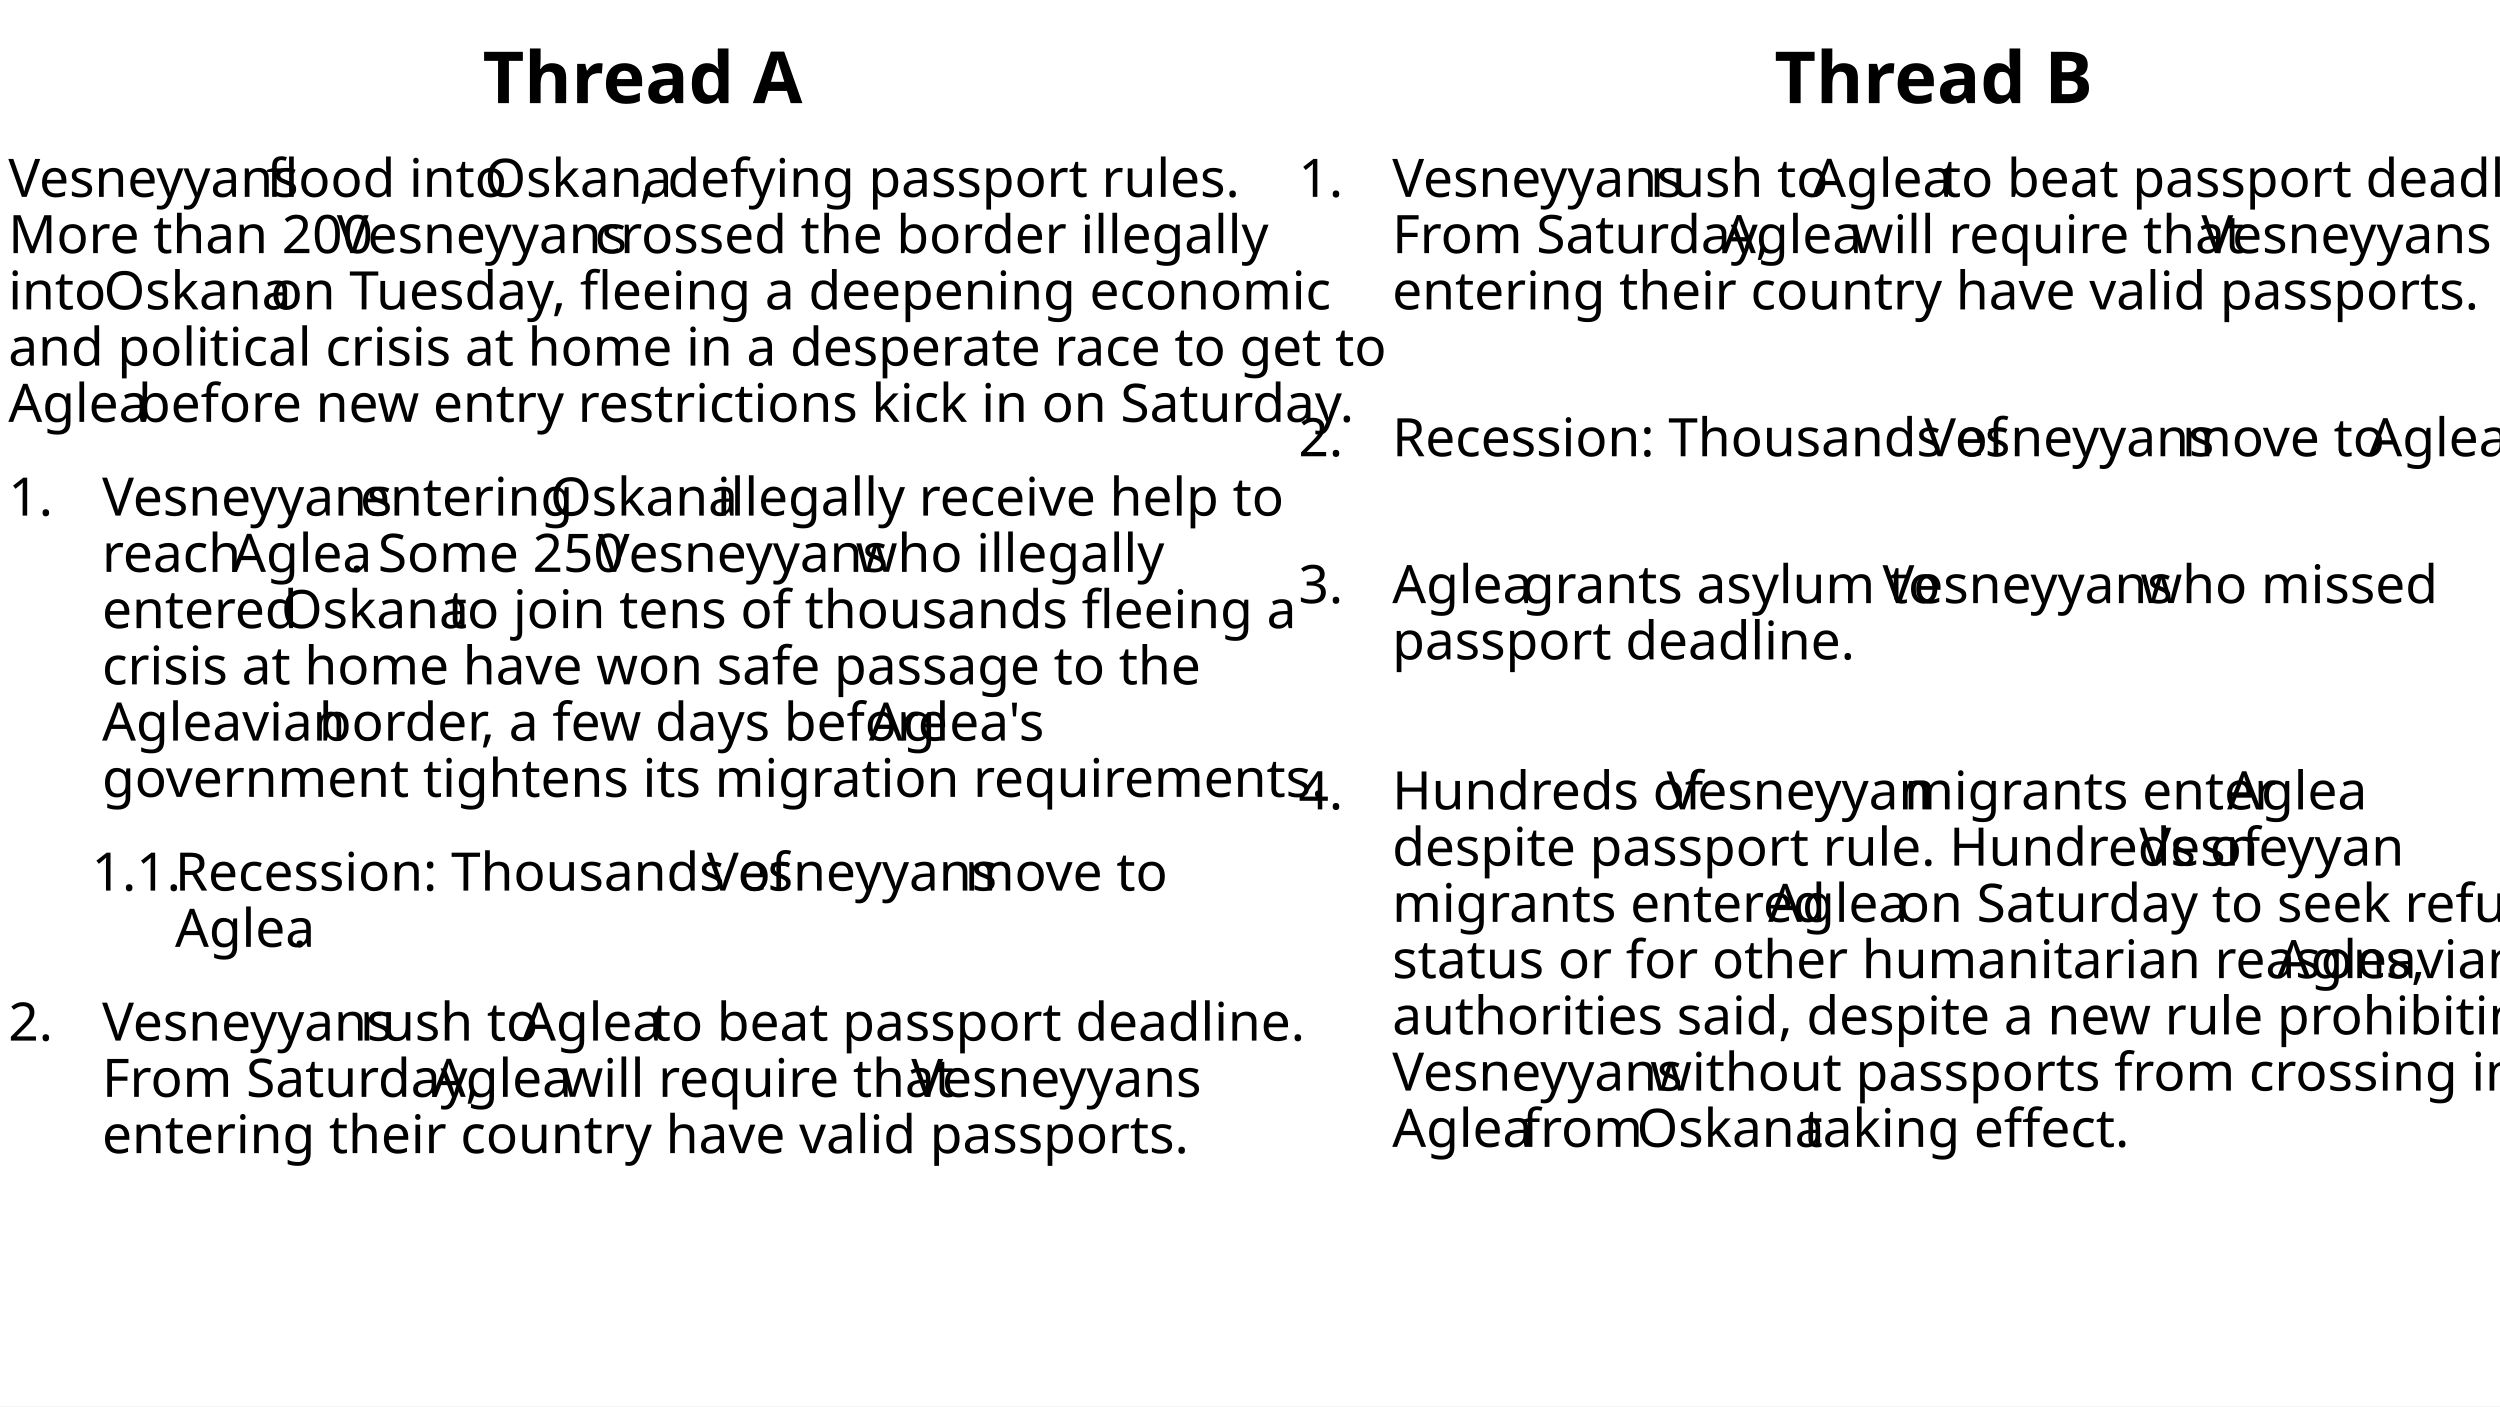
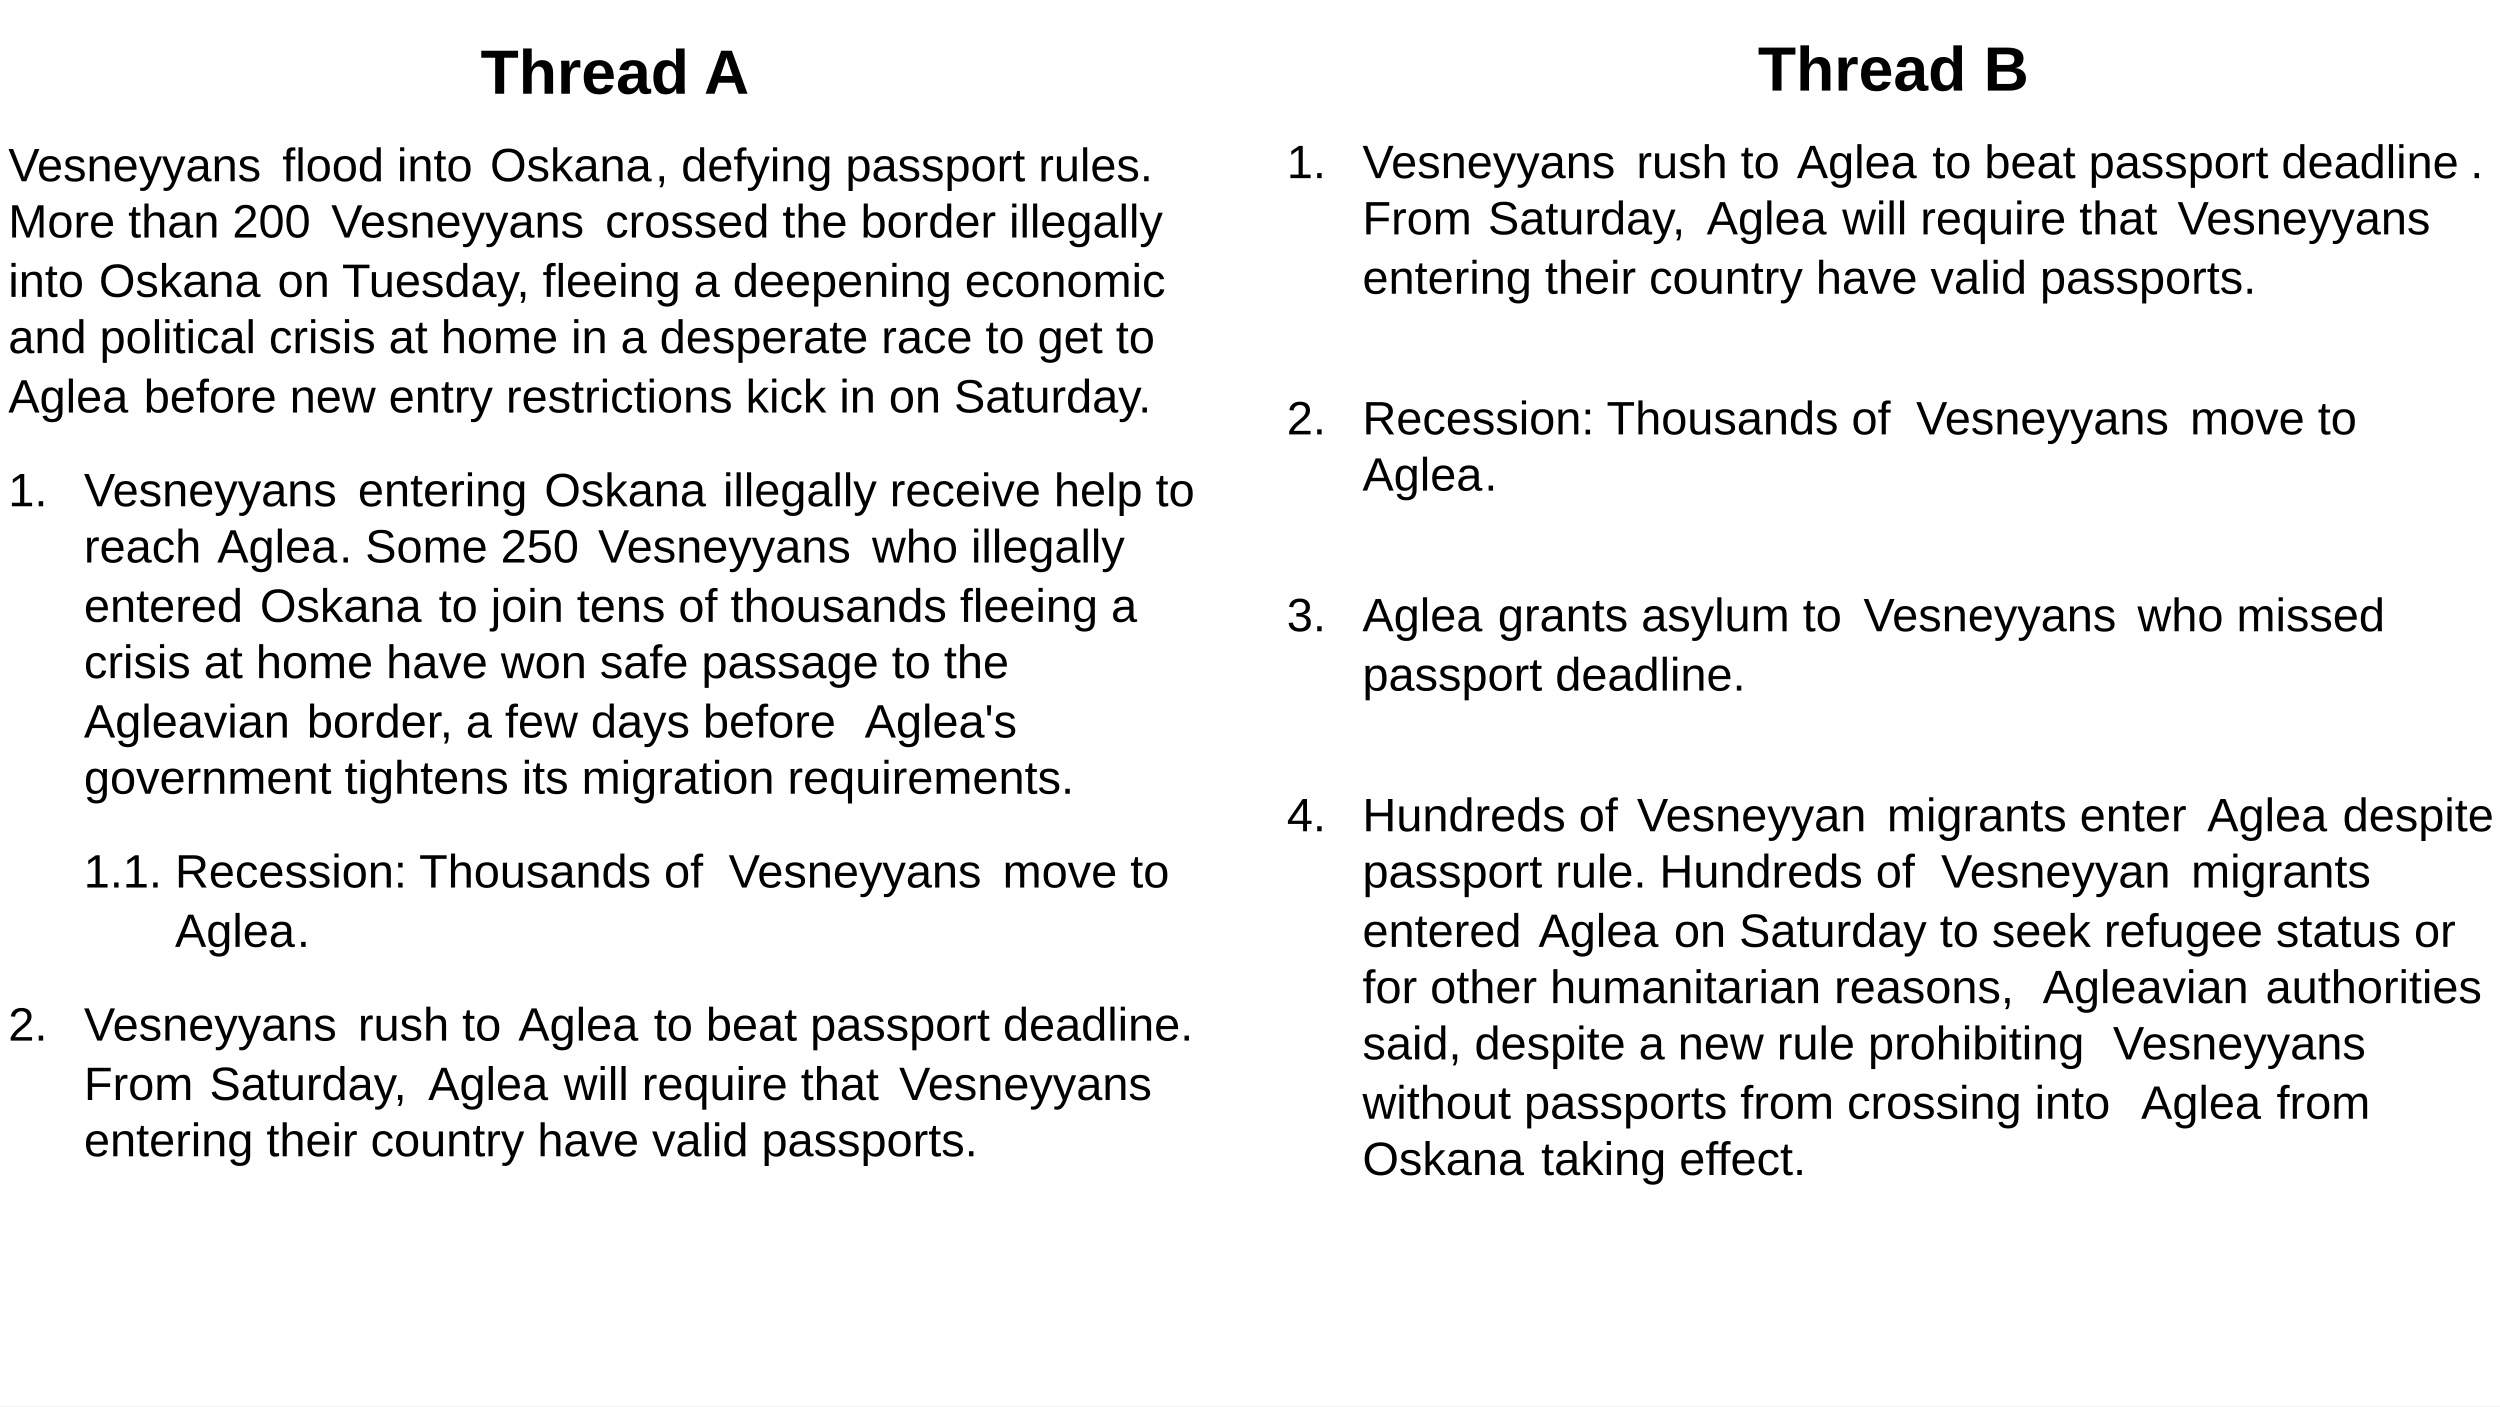
<svg xmlns="http://www.w3.org/2000/svg" width="800" height="450" overflow="hidden">
  <defs>
    <clipPath id="clip0">
      <rect x="0" y="0" width="800" height="450" />
    </clipPath>
  </defs>
  <g clip-path="url(#clip0)">
    <rect x="0" y="0" width="800" height="450" fill="#FFFFFF" />
-     <text font-family="Calibri Light,Calibri Light_MSFontService,sans-serif" font-weight="300" font-size="37" transform="translate(54.0444 -30)">4968(N) vs 4993(H) “Vesneyyan<tspan font-size="37" x="475.06" y="0">Migrants”</tspan>
-       <tspan font-family="Calibri,Calibri_MSFontService,sans-serif" font-weight="700" font-size="23" x="100.416" y="63">Thread A</tspan>
-       <tspan font-family="Calibri,Calibri_MSFontService,sans-serif" font-weight="400" font-size="17" x="-51.378" y="93">Vesneyyans</tspan>
-       <tspan font-family="Calibri,Calibri_MSFontService,sans-serif" font-weight="400" font-size="17" x="31.176" y="93">flood into </tspan>
-       <tspan font-family="Calibri,Calibri_MSFontService,sans-serif" font-weight="400" font-size="17" x="101.029" y="93">Oskana</tspan>
-       <tspan font-family="Calibri,Calibri_MSFontService,sans-serif" font-weight="400" font-size="17" x="150.576" y="93">, defying passport rules.</tspan>
-       <tspan font-family="Calibri,Calibri_MSFontService,sans-serif" font-weight="400" font-size="17" x="-51.378" y="111">More than 200 </tspan>
-       <tspan font-family="Calibri,Calibri_MSFontService,sans-serif" font-weight="400" font-size="17" x="53.736" y="111">Vesneyyans</tspan>
-       <tspan font-family="Calibri,Calibri_MSFontService,sans-serif" font-weight="400" font-size="17" x="136.289" y="111">crossed the border illegally </tspan>
-       <tspan font-family="Calibri,Calibri_MSFontService,sans-serif" font-weight="400" font-size="17" x="-51.378" y="129">into </tspan>
-       <tspan font-family="Calibri,Calibri_MSFontService,sans-serif" font-weight="400" font-size="17" x="-20.858" y="129">Oskana</tspan>
-       <tspan font-family="Calibri,Calibri_MSFontService,sans-serif" font-weight="400" font-size="17" x="32.522" y="129">on Tuesday, fleeing a deepening economic </tspan>
-       <tspan font-family="Calibri,Calibri_MSFontService,sans-serif" font-weight="400" font-size="17" x="-51.378" y="147">and political crisis at home in a desperate race to get to </tspan>
-       <tspan font-family="Calibri,Calibri_MSFontService,sans-serif" font-weight="400" font-size="17" x="-51.378" y="165">Aglea</tspan>
-       <tspan font-family="Calibri,Calibri_MSFontService,sans-serif" font-weight="400" font-size="17" x="-9.878" y="165">before new entry restrictions kick in on Saturday.</tspan>
-       <tspan font-family="Calibri,Calibri_MSFontService,sans-serif" font-weight="400" font-size="17" x="-51.378" y="195">1.</tspan>
-       <tspan font-family="Calibri,Calibri_MSFontService,sans-serif" font-weight="400" font-size="17" x="-21.378" y="195">Vesneyyans</tspan>
-       <tspan font-family="Calibri,Calibri_MSFontService,sans-serif" font-weight="400" font-size="17" x="61.176" y="195">entering </tspan>
-       <tspan font-family="Calibri,Calibri_MSFontService,sans-serif" font-weight="400" font-size="17" x="122.009" y="195">Oskana</tspan>
-       <tspan font-family="Calibri,Calibri_MSFontService,sans-serif" font-weight="400" font-size="17" x="175.389" y="195">illegally receive help to </tspan>
-       <tspan font-family="Calibri,Calibri_MSFontService,sans-serif" font-weight="400" font-size="17" x="-21.378" y="213">reach </tspan>
-       <tspan font-family="Calibri,Calibri_MSFontService,sans-serif" font-weight="400" font-size="17" x="20.236" y="213">Aglea</tspan>
-       <tspan font-family="Calibri,Calibri_MSFontService,sans-serif" font-weight="400" font-size="17" x="57.902" y="213">. Some 250 </tspan>
-       <tspan font-family="Calibri,Calibri_MSFontService,sans-serif" font-weight="400" font-size="17" x="137.236" y="213">Vesneyyans</tspan>
-       <tspan font-family="Calibri,Calibri_MSFontService,sans-serif" font-weight="400" font-size="17" x="219.789" y="213">who illegally </tspan>
-       <tspan font-family="Calibri,Calibri_MSFontService,sans-serif" font-weight="400" font-size="17" x="-21.378" y="231">entered </tspan>
-       <tspan font-family="Calibri,Calibri_MSFontService,sans-serif" font-weight="400" font-size="17" x="35.902" y="231">Oskana</tspan>
-       <tspan font-family="Calibri,Calibri_MSFontService,sans-serif" font-weight="400" font-size="17" x="89.282" y="231">to join tens of thousands fleeing a </tspan>
-       <tspan font-family="Calibri,Calibri_MSFontService,sans-serif" font-weight="400" font-size="17" x="-21.378" y="249">crisis at home have won safe passage to the </tspan>
-       <tspan font-family="Calibri,Calibri_MSFontService,sans-serif" font-weight="400" font-size="17" x="-21.378" y="267">Agleavian</tspan>
-       <tspan font-family="Calibri,Calibri_MSFontService,sans-serif" font-weight="400" font-size="17" x="48.009" y="267">border, a few days before </tspan>
-       <tspan font-family="Calibri,Calibri_MSFontService,sans-serif" font-weight="400" font-size="17" x="224.016" y="267">Aglea's</tspan>
-       <tspan font-family="Calibri,Calibri_MSFontService,sans-serif" font-weight="400" font-size="17" x="-21.378" y="285">government tightens its migration requirements.</tspan>
-       <tspan font-family="Calibri,Calibri_MSFontService,sans-serif" font-weight="400" font-size="17" x="-24.711" y="315">1.1.</tspan>
-       <tspan font-family="Calibri,Calibri_MSFontService,sans-serif" font-weight="400" font-size="17" x="1.956" y="315">Recession: Thousands of </tspan>
-       <tspan font-family="Calibri,Calibri_MSFontService,sans-serif" font-weight="400" font-size="17" x="172.162" y="315">Vesneyyans</tspan>
-       <tspan font-family="Calibri,Calibri_MSFontService,sans-serif" font-weight="400" font-size="17" x="254.716" y="315">move to </tspan>
-       <tspan font-family="Calibri,Calibri_MSFontService,sans-serif" font-weight="400" font-size="17" x="1.956" y="333">Aglea</tspan>
-       <tspan font-family="Calibri,Calibri_MSFontService,sans-serif" font-weight="400" font-size="17" x="39.622" y="333">.</tspan>
-       <tspan font-family="Calibri,Calibri_MSFontService,sans-serif" font-weight="400" font-size="17" x="-51.378" y="363">2.</tspan>
-       <tspan font-family="Calibri,Calibri_MSFontService,sans-serif" font-weight="400" font-size="17" x="-21.378" y="363">Vesneyyans</tspan>
-       <tspan font-family="Calibri,Calibri_MSFontService,sans-serif" font-weight="400" font-size="17" x="61.176" y="363">rush to </tspan>
-       <tspan font-family="Calibri,Calibri_MSFontService,sans-serif" font-weight="400" font-size="17" x="113.016" y="363">Aglea</tspan>
-       <tspan font-family="Calibri,Calibri_MSFontService,sans-serif" font-weight="400" font-size="17" x="154.516" y="363">to beat passport deadline. </tspan>
-       <tspan font-family="Calibri,Calibri_MSFontService,sans-serif" font-weight="400" font-size="17" x="-21.378" y="381">From Saturday, </tspan>
-       <tspan font-family="Calibri,Calibri_MSFontService,sans-serif" font-weight="400" font-size="17" x="84.149" y="381">Aglea</tspan>
-       <tspan font-family="Calibri,Calibri_MSFontService,sans-serif" font-weight="400" font-size="17" x="125.649" y="381">will require that </tspan>
-       <tspan font-family="Calibri,Calibri_MSFontService,sans-serif" font-weight="400" font-size="17" x="237.556" y="381">Vesneyyans</tspan>
-       <tspan font-family="Calibri,Calibri_MSFontService,sans-serif" font-weight="400" font-size="17" x="-21.378" y="399">entering their country have valid passports.</tspan>
-       <tspan font-family="Calibri,Calibri_MSFontService,sans-serif" font-weight="700" font-size="23" x="513.764" y="63">Thread B</tspan>
-       <tspan font-family="Calibri,Calibri_MSFontService,sans-serif" font-weight="400" font-size="17" x="361.471" y="93">1.</tspan>
-       <tspan font-family="Calibri,Calibri_MSFontService,sans-serif" font-weight="400" font-size="17" x="391.471" y="93">Vesneyyans</tspan>
-       <tspan font-family="Calibri,Calibri_MSFontService,sans-serif" font-weight="400" font-size="17" x="474.024" y="93">rush to </tspan>
-       <tspan font-family="Calibri,Calibri_MSFontService,sans-serif" font-weight="400" font-size="17" x="525.864" y="93">Aglea</tspan>
-       <tspan font-family="Calibri,Calibri_MSFontService,sans-serif" font-weight="400" font-size="17" x="567.364" y="93">to beat passport deadline.</tspan>
-       <tspan font-family="Calibri,Calibri_MSFontService,sans-serif" font-weight="400" font-size="17" x="391.471" y="111">From Saturday, </tspan>
-       <tspan font-family="Calibri,Calibri_MSFontService,sans-serif" font-weight="400" font-size="17" x="496.997" y="111">Aglea</tspan>
-       <tspan font-family="Calibri,Calibri_MSFontService,sans-serif" font-weight="400" font-size="17" x="538.497" y="111">will require that </tspan>
-       <tspan font-family="Calibri,Calibri_MSFontService,sans-serif" font-weight="400" font-size="17" x="650.404" y="111">Vesneyyans</tspan>
-       <tspan font-family="Calibri,Calibri_MSFontService,sans-serif" font-weight="400" font-size="17" x="391.471" y="129">entering their country have valid passports.</tspan>
-       <tspan font-family="Calibri,Calibri_MSFontService,sans-serif" font-weight="400" font-size="17" x="361.471" y="176">2.</tspan>
-       <tspan font-family="Calibri,Calibri_MSFontService,sans-serif" font-weight="400" font-size="17" x="391.471" y="176">Recession: Thousands of </tspan>
-       <tspan font-family="Calibri,Calibri_MSFontService,sans-serif" font-weight="400" font-size="17" x="561.677" y="176">Vesneyyans</tspan>
-       <tspan font-family="Calibri,Calibri_MSFontService,sans-serif" font-weight="400" font-size="17" x="644.231" y="176">move to </tspan>
-       <tspan font-family="Calibri,Calibri_MSFontService,sans-serif" font-weight="400" font-size="17" x="703.837" y="176">Aglea</tspan>
-       <tspan font-family="Calibri,Calibri_MSFontService,sans-serif" font-weight="400" font-size="17" x="361.471" y="223">3.</tspan>
-       <tspan font-family="Calibri,Calibri_MSFontService,sans-serif" font-weight="400" font-size="17" x="391.471" y="223">Aglea</tspan>
-       <tspan font-family="Calibri,Calibri_MSFontService,sans-serif" font-weight="400" font-size="17" x="432.971" y="223">grants asylum to </tspan>
-       <tspan font-family="Calibri,Calibri_MSFontService,sans-serif" font-weight="400" font-size="17" x="548.351" y="223">Vesneyyans</tspan>
-       <tspan font-family="Calibri,Calibri_MSFontService,sans-serif" font-weight="400" font-size="17" x="630.904" y="223">who missed </tspan>
-       <tspan font-family="Calibri,Calibri_MSFontService,sans-serif" font-weight="400" font-size="17" x="391.471" y="241">passport deadline.</tspan>
-       <tspan font-family="Calibri,Calibri_MSFontService,sans-serif" font-weight="400" font-size="17" x="361.471" y="289">4.</tspan>
-       <tspan font-family="Calibri,Calibri_MSFontService,sans-serif" font-weight="400" font-size="17" x="391.471" y="289">Hundreds of </tspan>
-       <tspan font-family="Calibri,Calibri_MSFontService,sans-serif" font-weight="400" font-size="17" x="479.251" y="289">Vesneyyan</tspan>
-       <tspan font-family="Calibri,Calibri_MSFontService,sans-serif" font-weight="400" font-size="17" x="555.304" y="289">migrants enter </tspan>
-       <tspan font-family="Calibri,Calibri_MSFontService,sans-serif" font-weight="400" font-size="17" x="658.644" y="289">Aglea</tspan>
-       <tspan font-family="Calibri,Calibri_MSFontService,sans-serif" font-weight="400" font-size="17" x="391.471" y="307">despite passport rule. Hundreds of </tspan>
-       <tspan font-family="Calibri,Calibri_MSFontService,sans-serif" font-weight="400" font-size="17" x="630.571" y="307">Vesneyyan</tspan>
-       <tspan font-family="Calibri,Calibri_MSFontService,sans-serif" font-weight="400" font-size="17" x="391.471" y="325">migrants entered </tspan>
-       <tspan font-family="Calibri,Calibri_MSFontService,sans-serif" font-weight="400" font-size="17" x="511.757" y="325">Aglea</tspan>
-       <tspan font-family="Calibri,Calibri_MSFontService,sans-serif" font-weight="400" font-size="17" x="553.257" y="325">on Saturday to seek refugee </tspan>
-       <tspan font-family="Calibri,Calibri_MSFontService,sans-serif" font-weight="400" font-size="17" x="391.471" y="343">status or for other humanitarian reasons, </tspan>
-       <tspan font-family="Calibri,Calibri_MSFontService,sans-serif" font-weight="400" font-size="17" x="674.484" y="343">Agleavian</tspan>
-       <tspan font-family="Calibri,Calibri_MSFontService,sans-serif" font-weight="400" font-size="17" x="391.471" y="361">authorities said, despite a new rule prohibiting </tspan>
-       <tspan font-family="Calibri,Calibri_MSFontService,sans-serif" font-weight="400" font-size="17" x="391.471" y="379">Vesneyyans</tspan>
-       <tspan font-family="Calibri,Calibri_MSFontService,sans-serif" font-weight="400" font-size="17" x="474.024" y="379">without passports from crossing into </tspan>
-       <tspan font-family="Calibri,Calibri_MSFontService,sans-serif" font-weight="400" font-size="17" x="391.471" y="397">Aglea</tspan>
-       <tspan font-family="Calibri,Calibri_MSFontService,sans-serif" font-weight="400" font-size="17" x="432.971" y="397">from </tspan>
-       <tspan font-family="Calibri,Calibri_MSFontService,sans-serif" font-weight="400" font-size="17" x="469.704" y="397">Oskana</tspan>
-       <tspan font-family="Calibri,Calibri_MSFontService,sans-serif" font-weight="400" font-size="17" x="523.084" y="397">taking effect.</tspan>
+     <text font-family="Arial,Arial_MSFontService,sans-serif" font-weight="400" font-size="37" transform="translate(54.0444 -26)">4968(N) vs 4993(H) “<tspan font-size="37" x="343.667" y="0">Vesneyyan</tspan>
+       <tspan font-size="37" x="532.98" y="0">Migrants”</tspan>
+       <tspan font-weight="700" font-size="20" x="99.742" y="56">Thread A</tspan>
+       <tspan font-size="15" x="-51.378" y="84">Vesneyyans</tspan>
+       <tspan font-size="15" x="36.289" y="84">flood into </tspan>
+       <tspan font-size="15" x="102.789" y="84">Oskana</tspan>
+       <tspan font-size="15" x="155.622" y="84">, defying passport rules.</tspan>
+       <tspan font-size="15" x="-51.378" y="102">More than 200 </tspan>
+       <tspan font-size="15" x="51.956" y="102">Vesneyyans</tspan>
+       <tspan font-size="15" x="139.622" y="102">crossed the border illegally </tspan>
+       <tspan font-size="15" x="-51.378" y="121">into </tspan>
+       <tspan font-size="15" x="-22.378" y="121">Oskana</tspan>
+       <tspan font-size="15" x="34.789" y="121">on Tuesday, fleeing a deepening economic </tspan>
+       <tspan font-size="15" x="-51.378" y="139">and political crisis at home in a desperate race to get to </tspan>
+       <tspan font-size="15" x="-51.378" y="158">Aglea</tspan>
+       <tspan font-size="15" x="-8.044" y="158">before new entry restrictions kick in on Saturday.</tspan>
+       <tspan font-size="15" x="-51.378" y="188">1.</tspan>
+       <tspan font-size="15" x="-27.178" y="188">Vesneyyans</tspan>
+       <tspan font-size="15" x="60.489" y="188">entering </tspan>
+       <tspan font-size="15" x="120.156" y="188">Oskana</tspan>
+       <tspan font-size="15" x="177.322" y="188">illegally receive help to </tspan>
+       <tspan font-size="15" x="-27.178" y="206">reach </tspan>
+       <tspan font-size="15" x="15.489" y="206">Aglea</tspan>
+       <tspan font-size="15" x="54.489" y="206">. Some 250 </tspan>
+       <tspan font-size="15" x="137.322" y="206">Vesneyyans</tspan>
+       <tspan font-size="15" x="224.989" y="206">who illegally </tspan>
+       <tspan font-size="15" x="-27.178" y="225">entered </tspan>
+       <tspan font-size="15" x="29.156" y="225">Oskana</tspan>
+       <tspan font-size="15" x="86.322" y="225">to join tens of thousands fleeing a </tspan>
+       <tspan font-size="15" x="-27.178" y="243">crisis at home have won safe passage to the </tspan>
+       <tspan font-size="15" x="-27.178" y="262">Agleavian</tspan>
+       <tspan font-size="15" x="44.156" y="262">border, a few days before </tspan>
+       <tspan font-size="15" x="222.656" y="262">Aglea's</tspan>
+       <tspan font-size="15" x="-27.178" y="280">government tightens its migration requirements.</tspan>
+       <tspan font-size="15" x="-27.244" y="310">1.1.</tspan>
+       <tspan font-size="15" x="1.956" y="310">Recession: Thousands of </tspan>
+       <tspan font-size="15" x="179.122" y="310">Vesneyyans</tspan>
+       <tspan font-size="15" x="266.789" y="310">move to </tspan>
+       <tspan font-size="15" x="1.956" y="329">Aglea</tspan>
+       <tspan font-size="15" x="40.956" y="329">.</tspan>
+       <tspan font-size="15" x="-51.378" y="359">2.</tspan>
+       <tspan font-size="15" x="-27.178" y="359">Vesneyyans</tspan>
+       <tspan font-size="15" x="60.489" y="359">rush to </tspan>
+       <tspan font-size="15" x="111.822" y="359">Aglea</tspan>
+       <tspan font-size="15" x="155.156" y="359">to beat passport deadline. </tspan>
+       <tspan font-size="15" x="-27.178" y="378">From </tspan>
+       <tspan font-size="15" x="12.989" y="378">Saturday, </tspan>
+       <tspan font-size="15" x="82.989" y="378">Aglea</tspan>
+       <tspan font-size="15" x="126.322" y="378">will require that </tspan>
+       <tspan font-size="15" x="233.656" y="378">Vesneyyans</tspan>
+       <tspan font-size="15" x="-27.178" y="396">entering their country have valid passports.</tspan>
+       <tspan font-weight="700" font-size="20" x="508.489" y="55">Thread B</tspan>
+       <tspan font-size="15" x="357.742" y="83">1.</tspan>
+       <tspan font-size="15" x="381.942" y="83">Vesneyyans</tspan>
+       <tspan font-size="15" x="469.609" y="83">rush to </tspan>
+       <tspan font-size="15" x="520.942" y="83">Aglea</tspan>
+       <tspan font-size="15" x="564.276" y="83">to beat passport deadline</tspan>
+       <tspan font-size="15" x="736.442" y="83">. </tspan>
+       <tspan font-size="15" x="381.942" y="101">From </tspan>
+       <tspan font-size="15" x="422.109" y="101">Saturday, </tspan>
+       <tspan font-size="15" x="492.109" y="101">Aglea</tspan>
+       <tspan font-size="15" x="535.442" y="101">will require that </tspan>
+       <tspan font-size="15" x="642.776" y="101">Vesneyyans</tspan>
+       <tspan font-size="15" x="381.942" y="120">entering their country have valid passports.</tspan>
+       <tspan font-size="15" x="357.742" y="165">2.</tspan>
+       <tspan font-size="15" x="381.942" y="165">Recession: Thousands of </tspan>
+       <tspan font-size="15" x="559.109" y="165">Vesneyyans</tspan>
+       <tspan font-size="15" x="646.776" y="165">move to </tspan>
+       <tspan font-size="15" x="381.942" y="183">Aglea</tspan>
+       <tspan font-size="15" x="420.942" y="183">.</tspan>
+       <tspan font-size="15" x="357.742" y="228">3.</tspan>
+       <tspan font-size="15" x="381.942" y="228">Aglea</tspan>
+       <tspan font-size="15" x="425.276" y="228">grants asylum to </tspan>
+       <tspan font-size="15" x="542.276" y="228">Vesneyyans</tspan>
+       <tspan font-size="15" x="629.942" y="228">who missed </tspan>
+       <tspan font-size="15" x="381.942" y="247">passport deadline.</tspan>
+       <tspan font-size="15" x="357.742" y="292">4.</tspan>
+       <tspan font-size="15" x="381.942" y="292">Hundreds of </tspan>
+       <tspan font-size="15" x="469.776" y="292">Vesneyyan</tspan>
+       <tspan font-size="15" x="549.776" y="292">migrants enter </tspan>
+       <tspan font-size="15" x="652.276" y="292">Aglea</tspan>
+       <tspan font-size="15" x="695.609" y="292">despite </tspan>
+       <tspan font-size="15" x="381.942" y="310">passport rule. Hundreds of </tspan>
+       <tspan font-size="15" x="567.109" y="310">Vesneyyan</tspan>
+       <tspan font-size="15" x="647.109" y="310">migrants </tspan>
+       <tspan font-size="15" x="381.942" y="329">entered </tspan>
+       <tspan font-size="15" x="438.276" y="329">Aglea</tspan>
+       <tspan font-size="15" x="481.609" y="329">on Saturday to seek refugee status or </tspan>
+       <tspan font-size="15" x="381.942" y="347">for other humanitarian reasons, </tspan>
+       <tspan font-size="15" x="599.609" y="347">Agleavian</tspan>
+       <tspan font-size="15" x="670.942" y="347">authorities </tspan>
+       <tspan font-size="15" x="381.942" y="365">said, despite a new rule prohibiting </tspan>
+       <tspan font-size="15" x="622.109" y="365">Vesneyyans</tspan>
+       <tspan font-size="15" x="381.942" y="384">without passports from crossing into </tspan>
+       <tspan font-size="15" x="631.109" y="384">Aglea</tspan>
+       <tspan font-size="15" x="674.442" y="384">from </tspan>
+       <tspan font-size="15" x="381.942" y="402">Oskana</tspan>
+       <tspan font-size="15" x="439.109" y="402">taking effect.</tspan>
    </text>
  </g>
</svg>
